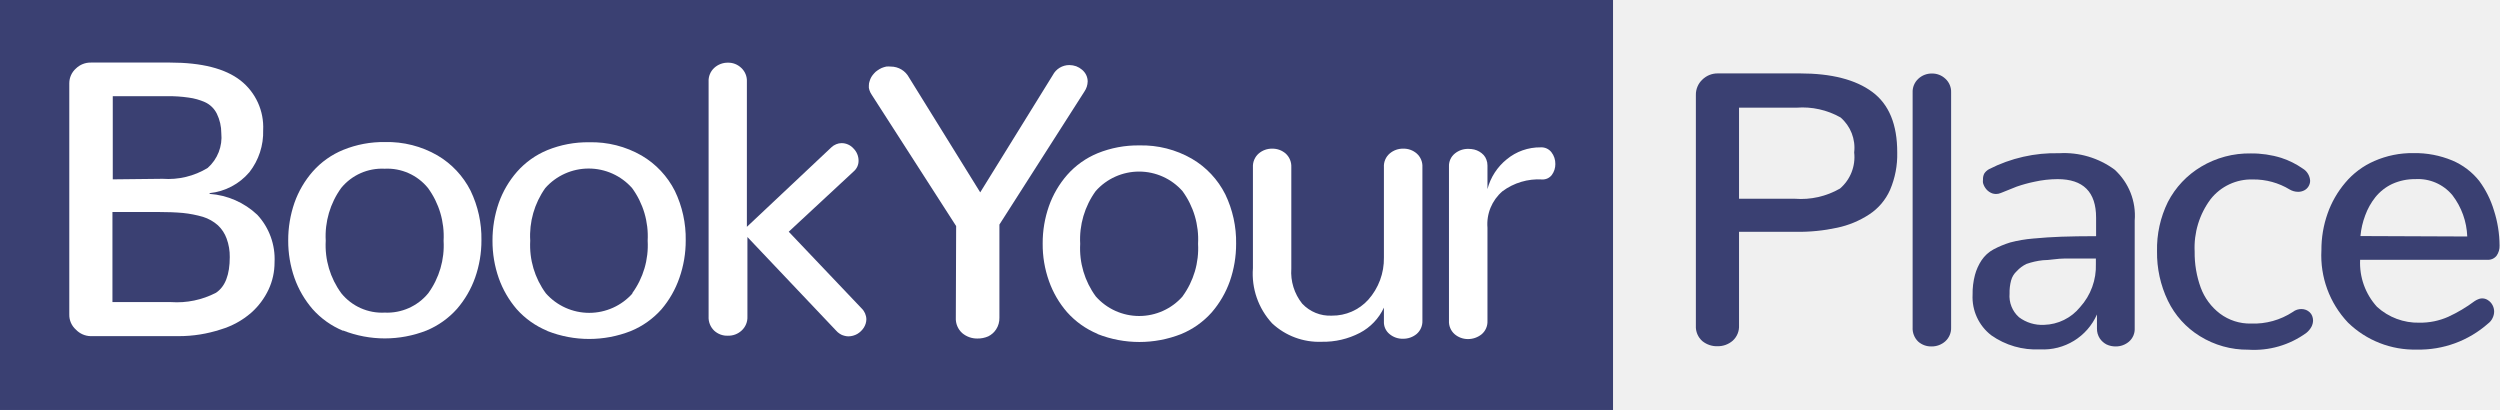
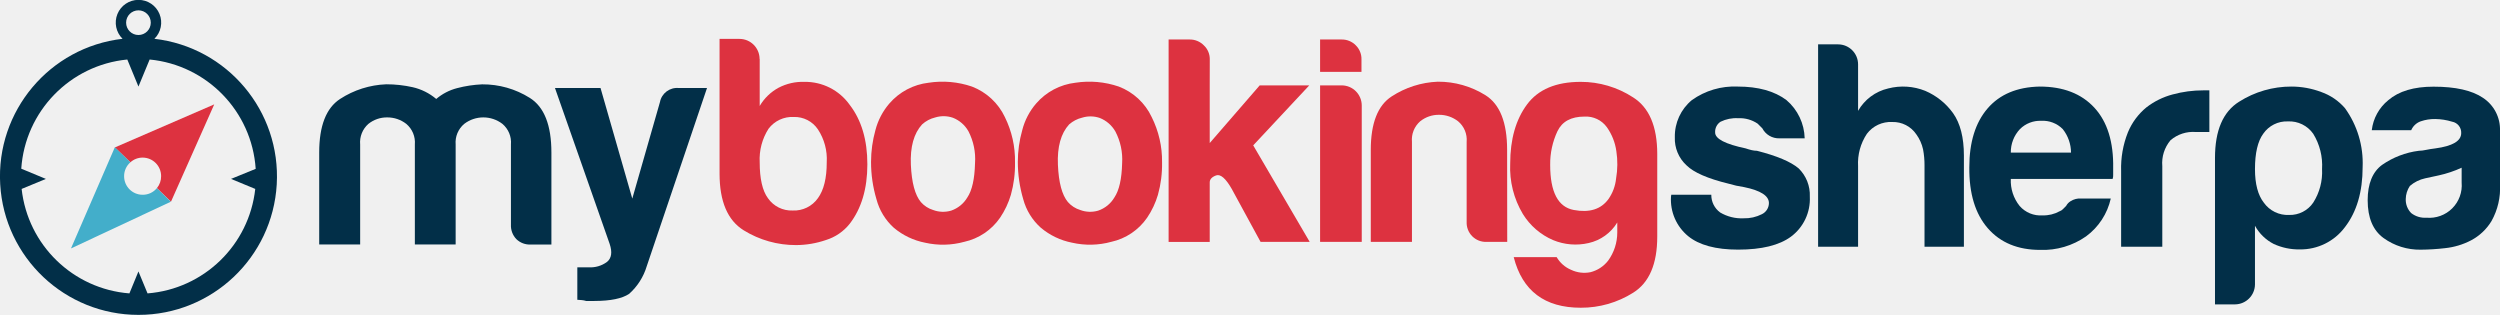
- <svg xmlns="http://www.w3.org/2000/svg" viewBox="0 0 230.56 37.81">
+ <svg xmlns="http://www.w3.org/2000/svg" viewBox="0 0 462.09 58.18">
  <defs>
-     <style>.cls-1{fill:#3a4072;}.cls-2{fill:#fff;}</style>
+     <style>.cls-1{fill:#dd3240;}.cls-2{fill:#43aeca;}.cls-3{fill:#022f48;}</style>
  </defs>
  <g id="Layer_2" data-name="Layer 2">
-     <g id="Layer_2-2" data-name="Layer 2">
-       <rect class="cls-1" width="148.76" height="37.81" />
-     </g>
    <g id="Layer_1-2" data-name="Layer 1">
-       <path class="cls-2" d="M7,30.4A1.82,1.82,0,0,1,6.39,29V7.68A1.82,1.82,0,0,1,7,6.32a1.93,1.93,0,0,1,1.38-.55h7.3q4.38,0,6.5,1.65A5.48,5.48,0,0,1,24.27,12,6,6,0,0,1,23,15.88a5.55,5.55,0,0,1-3.67,1.93v.07a7.15,7.15,0,0,1,4.4,1.93,6,6,0,0,1,1.59,4.39,5.87,5.87,0,0,1-.55,2.5,6.64,6.64,0,0,1-1.61,2.15,7.57,7.57,0,0,1-2.79,1.53A12.38,12.38,0,0,1,16.5,31H8.34A1.93,1.93,0,0,1,7,30.4Zm8-13.91a7,7,0,0,0,4.15-1,3.78,3.78,0,0,0,1.26-3.21A4.08,4.08,0,0,0,20,10.49a2.29,2.29,0,0,0-1.1-1.07A5.5,5.5,0,0,0,17.4,9a12.59,12.59,0,0,0-2-.13h-5v7.67Zm.77,11.37A7.83,7.83,0,0,0,19.92,27c.85-.57,1.27-1.66,1.27-3.29A4.74,4.74,0,0,0,20.9,22a3.13,3.13,0,0,0-.8-1.22A3.76,3.76,0,0,0,18.72,20a10.45,10.45,0,0,0-1.85-.36q-1-.09-2.37-.09H10.37v8.31Z" />
-       <path class="cls-2" d="M31.65,30.51a7.71,7.71,0,0,1-2.82-2,9,9,0,0,1-1.67-2.87,10.3,10.3,0,0,1-.58-3.46,10.52,10.52,0,0,1,.58-3.49,8.86,8.86,0,0,1,1.68-2.87,7.57,7.57,0,0,1,2.82-2,9.81,9.81,0,0,1,3.84-.72,9.24,9.24,0,0,1,4.84,1.23,7.92,7.92,0,0,1,3.06,3.26,10.12,10.12,0,0,1,1,4.56,10.32,10.32,0,0,1-.58,3.45,9,9,0,0,1-1.67,2.88,7.75,7.75,0,0,1-2.81,2,10.52,10.52,0,0,1-7.7,0Zm7.84-3.46a7.49,7.49,0,0,0,1.42-4.85,7.53,7.53,0,0,0-1.44-4.86,4.83,4.83,0,0,0-4-1.78,4.86,4.86,0,0,0-4,1.77,7.59,7.59,0,0,0-1.43,4.87,7.48,7.48,0,0,0,1.44,4.85,4.83,4.83,0,0,0,4,1.78A4.9,4.9,0,0,0,39.49,27.05Z" />
-       <path class="cls-2" d="M50.47,30.51a7.71,7.71,0,0,1-2.82-2A9,9,0,0,1,46,25.66a10.3,10.3,0,0,1-.58-3.46A10.52,10.52,0,0,1,46,18.71a8.86,8.86,0,0,1,1.68-2.87,7.61,7.61,0,0,1,2.81-2,9.88,9.88,0,0,1,3.84-.72,9.25,9.25,0,0,1,4.85,1.23,7.92,7.92,0,0,1,3.06,3.26,10.12,10.12,0,0,1,1,4.56,10.32,10.32,0,0,1-.58,3.45A9,9,0,0,1,61,28.53a7.71,7.71,0,0,1-2.82,2,10.49,10.49,0,0,1-7.69,0Zm7.83-3.46a7.49,7.49,0,0,0,1.43-4.85,7.53,7.53,0,0,0-1.44-4.86,5.35,5.35,0,0,0-8,0A7.59,7.59,0,0,0,48.9,22.2a7.48,7.48,0,0,0,1.44,4.85,5.34,5.34,0,0,0,8,0Z" />
-       <path class="cls-2" d="M65.86,30.49a1.69,1.69,0,0,1-.51-1.31V7.54a1.62,1.62,0,0,1,.52-1.28,1.84,1.84,0,0,1,1.27-.48,1.72,1.72,0,0,1,1.22.48,1.62,1.62,0,0,1,.52,1.28V20.92l7.79-7.33a1.38,1.38,0,0,1,.45-.29,1.27,1.27,0,0,1,.5-.1,1.47,1.47,0,0,1,1.09.49,1.59,1.59,0,0,1,.47,1.11,1.28,1.28,0,0,1-.44,1l-6,5.57,6.72,7.07a1.44,1.44,0,0,1,.44,1,1.49,1.49,0,0,1-.23.77,1.81,1.81,0,0,1-.61.59,1.7,1.7,0,0,1-.81.22,1.44,1.44,0,0,1-.4-.06,1.22,1.22,0,0,1-.39-.17,1.58,1.58,0,0,1-.37-.32l-8.16-8.61v7.33a1.65,1.65,0,0,1-.54,1.3,1.79,1.79,0,0,1-1.25.47A1.76,1.76,0,0,1,65.86,30.49Z" />
-       <path class="cls-1" d="M157,31.46a1.76,1.76,0,0,1-.6-1.42V8.75a1.89,1.89,0,0,1,.59-1.4,2,2,0,0,1,1.43-.58H166q4.36,0,6.67,1.71t2.3,5.58a8.26,8.26,0,0,1-.66,3.45,5.23,5.23,0,0,1-1.93,2.27A8.64,8.64,0,0,1,169.44,21a16.85,16.85,0,0,1-3.82.38h-5.24V30a1.78,1.78,0,0,1-.58,1.42,2.08,2.08,0,0,1-1.4.51A2.11,2.11,0,0,1,157,31.46Zm8.54-13.13a7.21,7.21,0,0,0,4.15-.94A3.82,3.82,0,0,0,171,14.06a3.69,3.69,0,0,0-1.26-3.23,7.14,7.14,0,0,0-4.05-.9h-5.31v8.4Z" />
-       <path class="cls-1" d="M176.9,31.5a1.7,1.7,0,0,1-.51-1.32V8.54a1.63,1.63,0,0,1,.53-1.28,1.8,1.8,0,0,1,1.25-.48,1.77,1.77,0,0,1,1.24.48,1.63,1.63,0,0,1,.53,1.28V30.18a1.65,1.65,0,0,1-.54,1.3,1.87,1.87,0,0,1-1.27.47A1.79,1.79,0,0,1,176.9,31.5Z" />
-       <path class="cls-1" d="M183.64,30.92a4.44,4.44,0,0,1-1.72-3.75,6.67,6.67,0,0,1,.22-1.82,4.65,4.65,0,0,1,.61-1.35,3.09,3.09,0,0,1,1.1-1,8.75,8.75,0,0,1,1.54-.64A12.27,12.27,0,0,1,187.5,22c.86-.08,1.73-.14,2.6-.17s2-.05,3.21-.05V20.07q0-3.55-3.55-3.55a9.94,9.94,0,0,0-2.13.24,12.86,12.86,0,0,0-1.64.45l-1.47.59a1.12,1.12,0,0,1-.44.09,1.2,1.2,0,0,1-.33-.05,1.4,1.4,0,0,1-.3-.15,1.38,1.38,0,0,1-.26-.23,1.73,1.73,0,0,1-.19-.28,1.66,1.66,0,0,1-.12-.31,1.12,1.12,0,0,1,0-.31A1.09,1.09,0,0,1,183,16a1.22,1.22,0,0,1,.44-.4,13.47,13.47,0,0,1,6.47-1.47,7.85,7.85,0,0,1,5.1,1.51,5.72,5.72,0,0,1,1.86,4.71v9.91a1.53,1.53,0,0,1-.52,1.24,1.85,1.85,0,0,1-1.23.45,1.92,1.92,0,0,1-.84-.18,1.68,1.68,0,0,1-.63-.56,1.62,1.62,0,0,1-.26-.91V29a5.41,5.41,0,0,1-5.25,3.22A7.15,7.15,0,0,1,183.64,30.92Zm8.19-2.59a5.65,5.65,0,0,0,1.46-4v-.49c-1.12,0-2.06,0-2.81,0S189,24,188.4,24a6.7,6.7,0,0,0-1.51.34A2.91,2.91,0,0,0,186,25a1.79,1.79,0,0,0-.53.87,4.21,4.21,0,0,0-.14,1.2,2.63,2.63,0,0,0,.86,2.18,3.55,3.55,0,0,0,2.32.71A4.44,4.44,0,0,0,191.83,28.33Z" />
-       <path class="cls-1" d="M202.88,31a7.83,7.83,0,0,1-2.95-3.27,10.18,10.18,0,0,1-1-4.56,9.79,9.79,0,0,1,1-4.54A8.14,8.14,0,0,1,203,15.37a8.64,8.64,0,0,1,4.58-1.22,9.17,9.17,0,0,1,2.81.41,7.53,7.53,0,0,1,2,1,1.4,1.4,0,0,1,.66,1.11,1,1,0,0,1-.15.52,1,1,0,0,1-.4.37,1.2,1.2,0,0,1-.57.13,1.53,1.53,0,0,1-.76-.21,6.4,6.4,0,0,0-3.39-.93,4.78,4.78,0,0,0-3.91,1.82,7.47,7.47,0,0,0-1.47,4.84,9.36,9.36,0,0,0,.56,3.32,5.34,5.34,0,0,0,1.77,2.39,4.61,4.61,0,0,0,2.87.92,6.58,6.58,0,0,0,3.85-1.07,1.19,1.19,0,0,1,.4-.21,1.37,1.37,0,0,1,.39-.06,1.18,1.18,0,0,1,.43.08,1.11,1.11,0,0,1,.34.22.89.89,0,0,1,.23.34,1.25,1.25,0,0,1,.08.42,1.32,1.32,0,0,1-.15.58,1.85,1.85,0,0,1-.47.56,8.19,8.19,0,0,1-5.36,1.55A8.3,8.3,0,0,1,202.88,31Z" />
-       <path class="cls-1" d="M216.54,29.75a9,9,0,0,1-2.45-6.67,10,10,0,0,1,.57-3.39,9,9,0,0,1,1.63-2.84,7.28,7.28,0,0,1,2.68-2,8.66,8.66,0,0,1,3.61-.73,8.93,8.93,0,0,1,3.58.68,6.34,6.34,0,0,1,2.48,1.88A8.83,8.83,0,0,1,230,19.4a10.78,10.78,0,0,1,.52,3.24,1.53,1.53,0,0,1-.28.95,1,1,0,0,1-.84.37H217.66a6,6,0,0,0,1.56,4.34,5.62,5.62,0,0,0,3.92,1.46,6.36,6.36,0,0,0,2.64-.54,13.47,13.47,0,0,0,2.44-1.45,1.67,1.67,0,0,1,.35-.18.93.93,0,0,1,.89.1,1.19,1.19,0,0,1,.41.45,1.27,1.27,0,0,1,.15.6,1.34,1.34,0,0,1-.14.58,1.31,1.31,0,0,1-.41.51,9.6,9.6,0,0,1-6.57,2.41A8.79,8.79,0,0,1,216.54,29.75Zm11-7.94A6.65,6.65,0,0,0,226.17,18a4.12,4.12,0,0,0-3.43-1.48,5,5,0,0,0-2.11.44,4.4,4.4,0,0,0-1.56,1.22,6,6,0,0,0-.94,1.68,7.18,7.18,0,0,0-.44,1.91Z" />
-       <path class="cls-2" d="M88.18,20.85,80.4,8.75a1.59,1.59,0,0,1-.13-.22l-.09-.22a1.6,1.6,0,0,1-.05-.21,1.49,1.49,0,0,1,0-.21,1.14,1.14,0,0,1,.07-.41,1.61,1.61,0,0,1,.16-.38,2,2,0,0,1,.25-.33,1.43,1.43,0,0,1,.32-.28,2.48,2.48,0,0,1,.38-.22,2.58,2.58,0,0,1,.42-.13,2.09,2.09,0,0,1,.43,0,1.9,1.9,0,0,1,1.67,1L90.4,17.74,97.09,6.93A1.72,1.72,0,0,1,98.62,6a1.94,1.94,0,0,1,.63.11,1.84,1.84,0,0,1,.54.32,1.47,1.47,0,0,1,.38.48,1.39,1.39,0,0,1,.14.6,1.7,1.7,0,0,1-.3.93L92.17,20.71V29.3a1.89,1.89,0,0,1-.3,1.07,1.82,1.82,0,0,1-.73.65,2.4,2.4,0,0,1-1,.2,2.11,2.11,0,0,1-1.4-.5,1.78,1.78,0,0,1-.59-1.42Z" />
-       <path class="cls-2" d="M101.22,30.79a7.75,7.75,0,0,1-2.81-2,8.84,8.84,0,0,1-1.67-2.87,10.05,10.05,0,0,1-.58-3.46A10.27,10.27,0,0,1,96.74,19a8.86,8.86,0,0,1,1.68-2.87,7.61,7.61,0,0,1,2.81-2,9.88,9.88,0,0,1,3.84-.72,9.25,9.25,0,0,1,4.85,1.23A7.92,7.92,0,0,1,113,17.92a10.12,10.12,0,0,1,1,4.56,10.43,10.43,0,0,1-.58,3.46,9,9,0,0,1-1.67,2.87,7.71,7.71,0,0,1-2.82,2,10.52,10.52,0,0,1-7.7,0Zm7.84-3.46a7.49,7.49,0,0,0,1.43-4.85,7.53,7.53,0,0,0-1.44-4.86,5.35,5.35,0,0,0-8,0,7.59,7.59,0,0,0-1.43,4.87,7.48,7.48,0,0,0,1.44,4.85,5.34,5.34,0,0,0,8,0Z" />
-       <path class="cls-2" d="M117.32,29.82a6.74,6.74,0,0,1-1.77-5.09V15.42a1.57,1.57,0,0,1,.53-1.26,1.86,1.86,0,0,1,1.25-.45,1.84,1.84,0,0,1,1.24.45,1.6,1.6,0,0,1,.52,1.26v9.35a4.65,4.65,0,0,0,1,3.23,3.51,3.51,0,0,0,2.74,1.11,4.46,4.46,0,0,0,3.35-1.46,5.7,5.7,0,0,0,1.45-3.9V15.42a1.54,1.54,0,0,1,.53-1.26,1.87,1.87,0,0,1,1.26-.45,1.82,1.82,0,0,1,1.24.45,1.57,1.57,0,0,1,.52,1.26V29.57a1.54,1.54,0,0,1-.53,1.23,1.92,1.92,0,0,1-1.26.44,1.85,1.85,0,0,1-1.24-.43,1.41,1.41,0,0,1-.52-1.17V28.37a5,5,0,0,1-2.22,2.33,7.31,7.31,0,0,1-3.51.82A6.34,6.34,0,0,1,117.32,29.82Z" />
-       <path class="cls-2" d="M134.14,30.81a1.55,1.55,0,0,1-.51-1.24V15.36a1.46,1.46,0,0,1,.54-1.2,1.9,1.9,0,0,1,1.25-.43,2.35,2.35,0,0,1,.54.06,1.78,1.78,0,0,1,.47.19,1.72,1.72,0,0,1,.39.31,1.24,1.24,0,0,1,.26.43,1.45,1.45,0,0,1,.1.55l0,2.17a5.22,5.22,0,0,1,1.78-2.75,4.81,4.81,0,0,1,3.12-1.1,1.17,1.17,0,0,1,1,.45,1.72,1.72,0,0,1,.36,1.09,1.67,1.67,0,0,1-.32,1,1.06,1.06,0,0,1-.9.42,5.57,5.57,0,0,0-3.66,1.09A4,4,0,0,0,137.18,21v8.6a1.52,1.52,0,0,1-.54,1.23,2,2,0,0,1-1.27.44A1.88,1.88,0,0,1,134.14,30.81Z" />
+       <g id="_Group_" data-name="&lt;Group&gt;">
+         <path id="_Path_" data-name="&lt;Path&gt;" class="cls-1" d="M21.23,27.25,24.1,30a3.36,3.36,0,0,1,2.26-.87,3.42,3.42,0,0,1,3.42,3.41A3.38,3.38,0,0,1,29,34.77l2.6,2.52,8-18Z" />
+         <path id="_Path_2" data-name="&lt;Path&gt;" class="cls-2" d="M26.36,36a3.42,3.42,0,0,1-3.42-3.42A3.37,3.37,0,0,1,24.1,30l-2.87-2.79L13.12,45.92l18.44-8.63L29,34.77A3.36,3.36,0,0,1,26.36,36Z" />
+       </g>
+       <path id="_Compound_Path_" data-name="&lt;Compound Path&gt;" class="cls-3" d="M28.54,7.17a4.2,4.2,0,1,0-5.89,0,25.6,25.6,0,1,0,5.89,0ZM25.59,1.91a2.28,2.28,0,1,1-2.28,2.28A2.28,2.28,0,0,1,25.59,1.91Zm1.68,52.32-1.68-4.06-1.67,4.06A21.75,21.75,0,0,1,4,34.92l4.48-1.85L3.93,31.18A21.75,21.75,0,0,1,23.53,11l2.06,5,2.07-5a21.75,21.75,0,0,1,19.6,20.21L42.7,33.07l4.48,1.85A21.75,21.75,0,0,1,27.27,54.23Z" />
+       <path class="cls-3" d="M84.18,45.19h-7.5V26.71A4.49,4.49,0,0,0,75.1,22.9a5.69,5.69,0,0,0-3.53-1.2,5.45,5.45,0,0,0-3.48,1.2,4.54,4.54,0,0,0-1.52,3.81V45.19H59v-17q0-7.39,3.86-9.9a16.83,16.83,0,0,1,8.53-2.71,22.23,22.23,0,0,1,4.9.54,10.29,10.29,0,0,1,4.34,2.17,9.7,9.7,0,0,1,3.86-2,22,22,0,0,1,4.63-.7,16.33,16.33,0,0,1,8.8,2.5q4,2.5,4,10.11v17H98.1a3.57,3.57,0,0,1-2.66-1,3.62,3.62,0,0,1-1-2.67V26.71a4.48,4.48,0,0,0-1.57-3.81,5.81,5.81,0,0,0-7.07,0,4.49,4.49,0,0,0-1.58,3.81V45.19Z" />
+       <path class="cls-3" d="M106.71,55.41v-6h2.07a5.19,5.19,0,0,0,3.42-1c.84-.69,1-1.8.49-3.32L102.58,16.27H111l5.87,20.44,5.11-17.83a3.22,3.22,0,0,1,3.48-2.61h5.22L119.54,49.21a11.1,11.1,0,0,1-3.26,5.11q-1.95,1.3-6.41,1.31h-1.53a3.86,3.86,0,0,0-.81-.16A7,7,0,0,0,106.71,55.41Z" />
+       <path class="cls-1" d="M140.42,10.89v8.7a9,9,0,0,1,3.48-3.37,9.63,9.63,0,0,1,4.78-1.09,10.09,10.09,0,0,1,8.37,4.24q3.27,4.24,3.27,11t-3.27,11a9,9,0,0,1-4.4,3,17.2,17.2,0,0,1-5.49.93,18.27,18.27,0,0,1-9.68-2.72Q133,39.82,133,32.09V7.19h3.7a3.72,3.72,0,0,1,3.7,3.7ZM152.81,30a10,10,0,0,0-1.63-6.09,5.2,5.2,0,0,0-4.46-2.29,5.49,5.49,0,0,0-4.67,2.18,10.46,10.46,0,0,0-1.63,6.2c0,3,.5,5.25,1.52,6.63a5.3,5.3,0,0,0,4.57,2.28,5.4,5.4,0,0,0,4.67-2.28Q152.82,34.38,152.81,30Z" />
+       <path class="cls-1" d="M165.21,42.1A10.79,10.79,0,0,1,162,36.82a24,24,0,0,1-1-6.9,21.92,21.92,0,0,1,.81-5.87,12.24,12.24,0,0,1,2.56-4.9,11.3,11.3,0,0,1,7.28-3.86,16.88,16.88,0,0,1,8,.71,11.13,11.13,0,0,1,6.09,5.65A18.12,18.12,0,0,1,187.61,30a21,21,0,0,1-.76,6,15.28,15.28,0,0,1-2,4.24,10.88,10.88,0,0,1-6.63,4.46,14.87,14.87,0,0,1-7.23.16A12.76,12.76,0,0,1,165.21,42.1ZM170.43,23q-2.28,2.5-2.07,7.45c.15,3.3.76,5.6,1.85,6.9a4.89,4.89,0,0,0,2.28,1.47,5.24,5.24,0,0,0,3.32.11,5.57,5.57,0,0,0,3-2.45q1.3-1.95,1.41-6.3A11.13,11.13,0,0,0,179,24.26a5.68,5.68,0,0,0-2.88-2.5,5.27,5.27,0,0,0-3.26-.05A5.49,5.49,0,0,0,170.43,23Z" />
+       <path class="cls-1" d="M192.39,42.1a10.79,10.79,0,0,1-3.26-5.28,24.33,24.33,0,0,1-1-6.9,21.54,21.54,0,0,1,.82-5.87,12.11,12.11,0,0,1,2.55-4.9,11.32,11.32,0,0,1,7.29-3.86,16.84,16.84,0,0,1,8,.71,11.06,11.06,0,0,1,6.09,5.65A18.12,18.12,0,0,1,214.79,30a21,21,0,0,1-.76,6,15.28,15.28,0,0,1-2,4.24,10.88,10.88,0,0,1-6.63,4.46,14.87,14.87,0,0,1-7.23.16A12.76,12.76,0,0,1,192.39,42.1ZM197.61,23q-2.28,2.5-2.07,7.45t1.85,6.9a4.93,4.93,0,0,0,2.29,1.47,5.21,5.21,0,0,0,3.31.11,5.54,5.54,0,0,0,3-2.45q1.31-1.95,1.42-6.3a11.13,11.13,0,0,0-1.25-5.88,5.74,5.74,0,0,0-2.89-2.5,5.26,5.26,0,0,0-3.26-.05A5.61,5.61,0,0,0,197.61,23Z" />
+       <path class="cls-1" d="M223.6,15.78V26.44l9.24-10.66H242L231.64,26.87l10.44,17.84H233l-5.33-9.79Q226,32,224.79,32.42c-.8.29-1.19.72-1.19,1.3v11H216V7.3h3.91a3.6,3.6,0,0,1,2.61,1.09,3.45,3.45,0,0,1,1.09,2.5Z" />
+       <path class="cls-1" d="M244,7.3H248a3.57,3.57,0,0,1,2.61,1.09A3.53,3.53,0,0,1,251.65,11v2.28H244Zm0,8.48H248a3.72,3.72,0,0,1,3.7,3.7V44.71H244Z" />
+       <path class="cls-1" d="M278.59,44.71h-3.8a3.55,3.55,0,0,1-3.7-3.7V26.22a4.45,4.45,0,0,0-1.58-3.8,5.67,5.67,0,0,0-3.53-1.2,5.45,5.45,0,0,0-3.48,1.2,4.51,4.51,0,0,0-1.52,3.8V44.71h-7.61v-17q0-7.39,3.86-9.89a16.84,16.84,0,0,1,8.53-2.72,16.43,16.43,0,0,1,8.81,2.5q4,2.51,4,10.11Z" />
+       <path class="cls-1" d="M298.93,43V41.12a8.31,8.31,0,0,1-5.28,3.8,10.8,10.8,0,0,1-6.58-.54,12.22,12.22,0,0,1-5.6-4.84,16.64,16.64,0,0,1-2.33-9.3q0-6.73,3.1-10.92t9.94-4.19A17.69,17.69,0,0,1,301.86,18q4.45,2.82,4.46,10.44V43.73q0,7.6-4.46,10.38a18,18,0,0,1-9.68,2.77q-10,0-12.39-9.35h7.94a5.57,5.57,0,0,0,2.66,2.34,5.71,5.71,0,0,0,3.59.44,6,6,0,0,0,3.26-2.13A8.84,8.84,0,0,0,298.93,43Zm-12.4-12.51q0,7.5,4.35,8.32t6.41-2A8,8,0,0,0,298.71,33a15.63,15.63,0,0,0,.05-5.06A10.08,10.08,0,0,0,297,23.5a4.78,4.78,0,0,0-4.13-1.95c-2.47,0-4.13.9-5,2.71A14.18,14.18,0,0,0,286.53,30.46Z" />
+       <path class="cls-3" d="M308.91,36h7.4a4,4,0,0,0,1.63,3.27,7.78,7.78,0,0,0,4.35,1.08,7,7,0,0,0,3.37-.76,2.29,2.29,0,0,0,1.3-2.06q0-2-4.56-2.94a20.69,20.69,0,0,1-2.94-.65c-3.84-.94-6.41-2.07-7.72-3.37a6.69,6.69,0,0,1-2.17-5.22,8.67,8.67,0,0,1,3.15-6.85A13.52,13.52,0,0,1,321.2,16q5.66,0,9,2.5a9.59,9.59,0,0,1,3.37,7.07h-4.68a3.45,3.45,0,0,1-3.15-1.85l-.87-.87a5.89,5.89,0,0,0-3.59-1,6.5,6.5,0,0,0-3.26.65,2.21,2.21,0,0,0-1,2q0,1.74,5.65,2.93a10.73,10.73,0,0,0,1.14.33,4.52,4.52,0,0,0,.93.11q5.55,1.41,7.72,3.26a6.89,6.89,0,0,1,2.06,5.22,8.68,8.68,0,0,1-3.48,7.39q-3.25,2.4-9.78,2.4c-4.13,0-7.21-.84-9.24-2.5a8.74,8.74,0,0,1-3.16-7.29Z" />
+       <path class="cls-3" d="M354.21,24.84a5.19,5.19,0,0,0-4.46-2.29,5.51,5.51,0,0,0-4.68,2.18,9.81,9.81,0,0,0-1.63,6V45.6h-7.39V8.2h3.7a3.7,3.7,0,0,1,3.69,3.7v8.59A8.65,8.65,0,0,1,349,16.35a11,11,0,0,1,6.85.44A12.27,12.27,0,0,1,361,20.92Q363,23.75,363,28.75V45.6h-7.28v-15a15.38,15.38,0,0,0-.27-3A7.46,7.46,0,0,0,354.21,24.84Z" />
+       <path class="cls-3" d="M384.71,36.69h5.44a11.9,11.9,0,0,1-4.57,7,13.89,13.89,0,0,1-8.48,2.5q-6.19,0-9.68-4T364,30.92q0-6.95,3.37-10.87T377,16q6.52,0,10.12,3.91t3.47,11.2v1.2a2,2,0,0,1-.1.76H371.67a7.45,7.45,0,0,0,1.63,5,5.13,5.13,0,0,0,4.24,1.74,6.12,6.12,0,0,0,3.15-.76,1.49,1.49,0,0,0,.6-.38l.6-.6a2.29,2.29,0,0,1,.81-.87A3.25,3.25,0,0,1,384.71,36.69Zm-13-8.48h11.09a7.06,7.06,0,0,0-1.53-4.35,5.19,5.19,0,0,0-4-1.53,5.27,5.27,0,0,0-3.91,1.53A6.19,6.19,0,0,0,371.67,28.21Z" />
+       <path class="cls-3" d="M392.06,45.6v-14a17.85,17.85,0,0,1,1.25-7.13,11.75,11.75,0,0,1,3.42-4.62,13.63,13.63,0,0,1,4.84-2.39,21.36,21.36,0,0,1,5.71-.76h1.09V24.4h-2.5a6.39,6.39,0,0,0-4.68,1.52,6.57,6.57,0,0,0-1.52,4.79V45.6Z" />
+       <path class="cls-3" d="M416.8,52.56a3.72,3.72,0,0,1-3.69,3.7h-3.7V29.18q0-7.6,4.46-10.38A17.94,17.94,0,0,1,423.54,16a15.58,15.58,0,0,1,5.49,1,10.32,10.32,0,0,1,4.41,3,17.35,17.35,0,0,1,3.26,10.87q0,6.86-3.26,11.1a10.22,10.22,0,0,1-8.37,4.13,11.1,11.1,0,0,1-4.79-1,8.23,8.23,0,0,1-3.48-3.37Zm12.4-21.31a11.15,11.15,0,0,0-1.63-6.52,5.39,5.39,0,0,0-4.68-2.29,5.28,5.28,0,0,0-4.57,2.29c-1,1.37-1.52,3.55-1.52,6.52,0,2.76.55,4.82,1.63,6.2a5.41,5.41,0,0,0,4.68,2.28,5.2,5.2,0,0,0,4.46-2.28A10.53,10.53,0,0,0,429.2,31.25Z" />
+       <path class="cls-3" d="M456.77,44.41a13.38,13.38,0,0,1-4.84,1.46,41.27,41.27,0,0,1-4.51.28A11.4,11.4,0,0,1,440.57,44q-2.94-2.13-2.94-7c0-3,.89-5.22,2.66-6.52a15.24,15.24,0,0,1,6.8-2.61,6.18,6.18,0,0,0,1.3-.16c.51-.11,1.09-.2,1.74-.28q4.78-.64,4.79-2.82a2.05,2.05,0,0,0-1.69-2.12,11,11,0,0,0-3.1-.49,7.86,7.86,0,0,0-2.71.43,3,3,0,0,0-1.74,1.63h-7.29a8.38,8.38,0,0,1,3.05-5.54q2.93-2.51,8.37-2.5,6.09,0,9.13,2.06a7,7,0,0,1,3.15,6.09v9.9a12.47,12.47,0,0,1-1.57,6.79A9.7,9.7,0,0,1,456.77,44.41ZM455,31a20.76,20.76,0,0,1-4.24,1.42l-2.5.54a6.37,6.37,0,0,0-2.83,1.41,4.43,4.43,0,0,0-.76,2.4,3.52,3.52,0,0,0,1,2.61,4.1,4.1,0,0,0,2.82.86A6,6,0,0,0,455,33.75Z" />
    </g>
  </g>
</svg>
